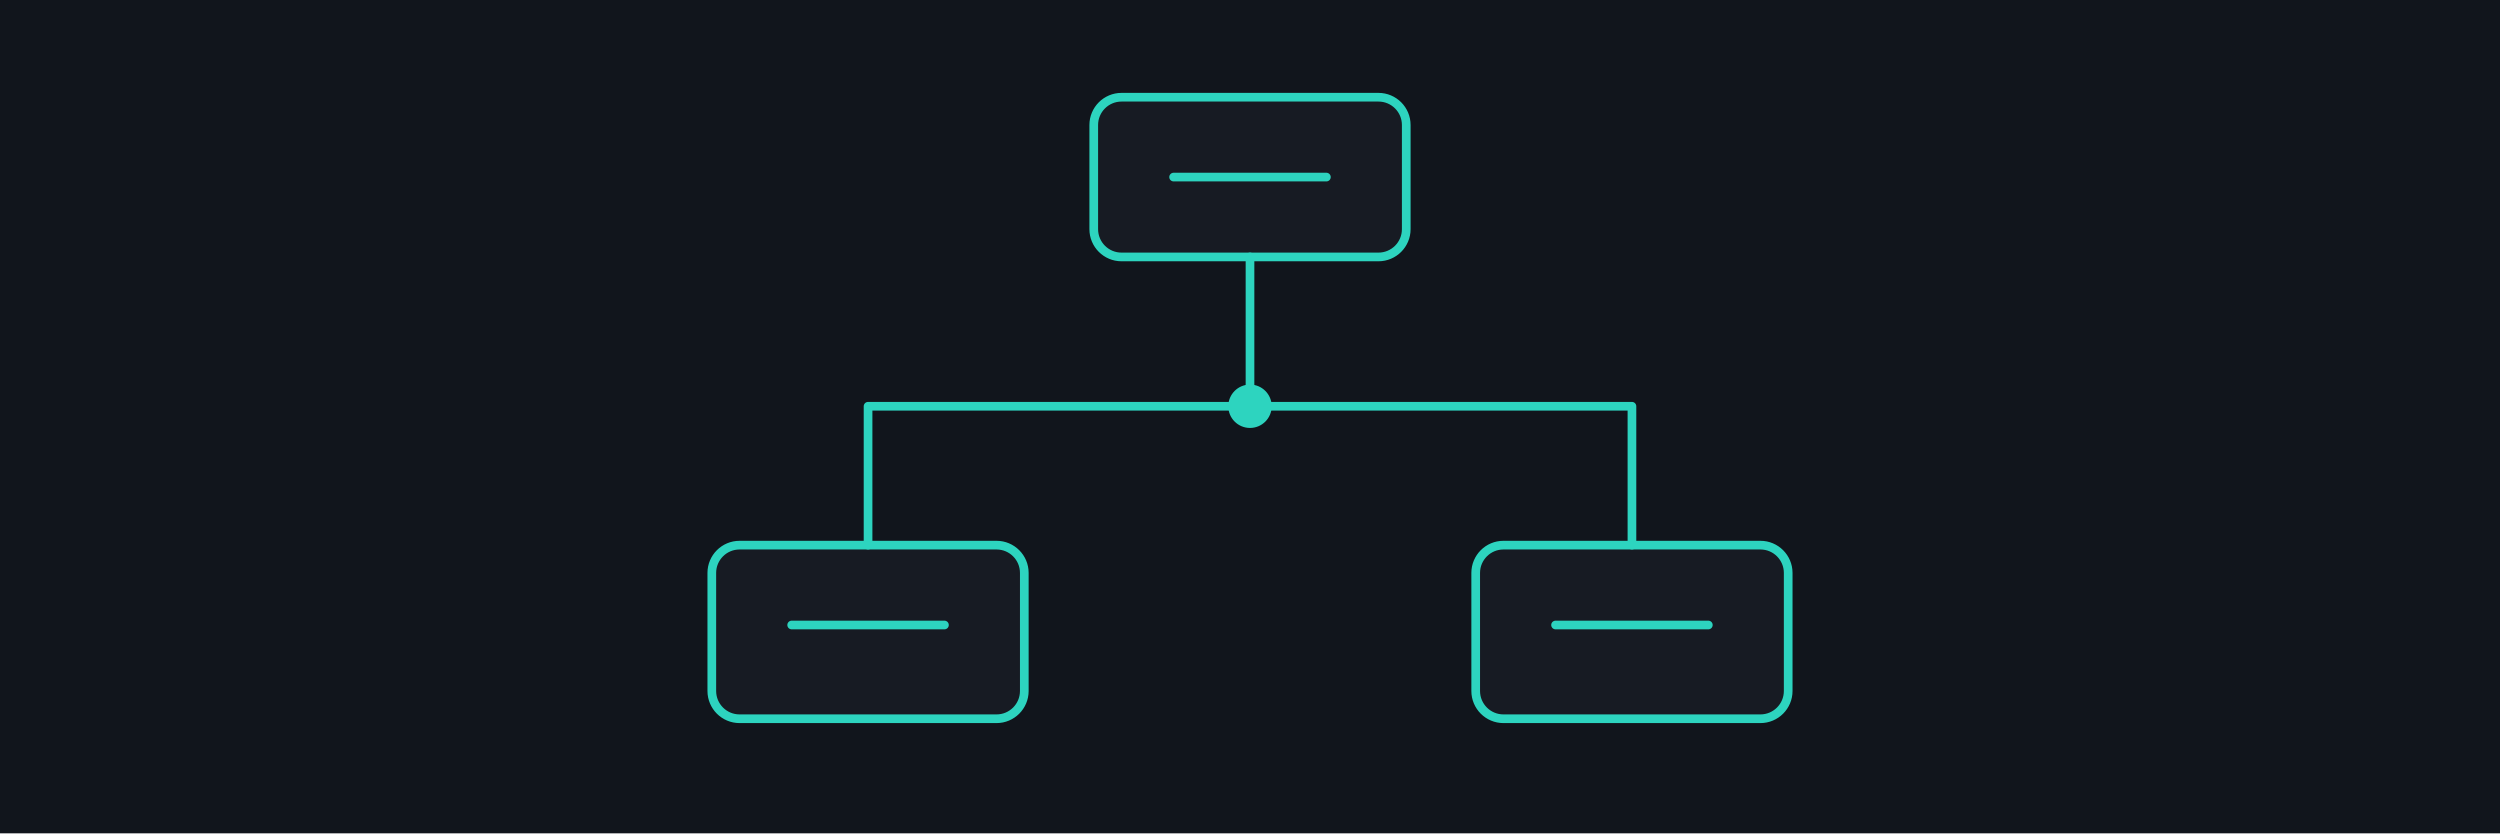
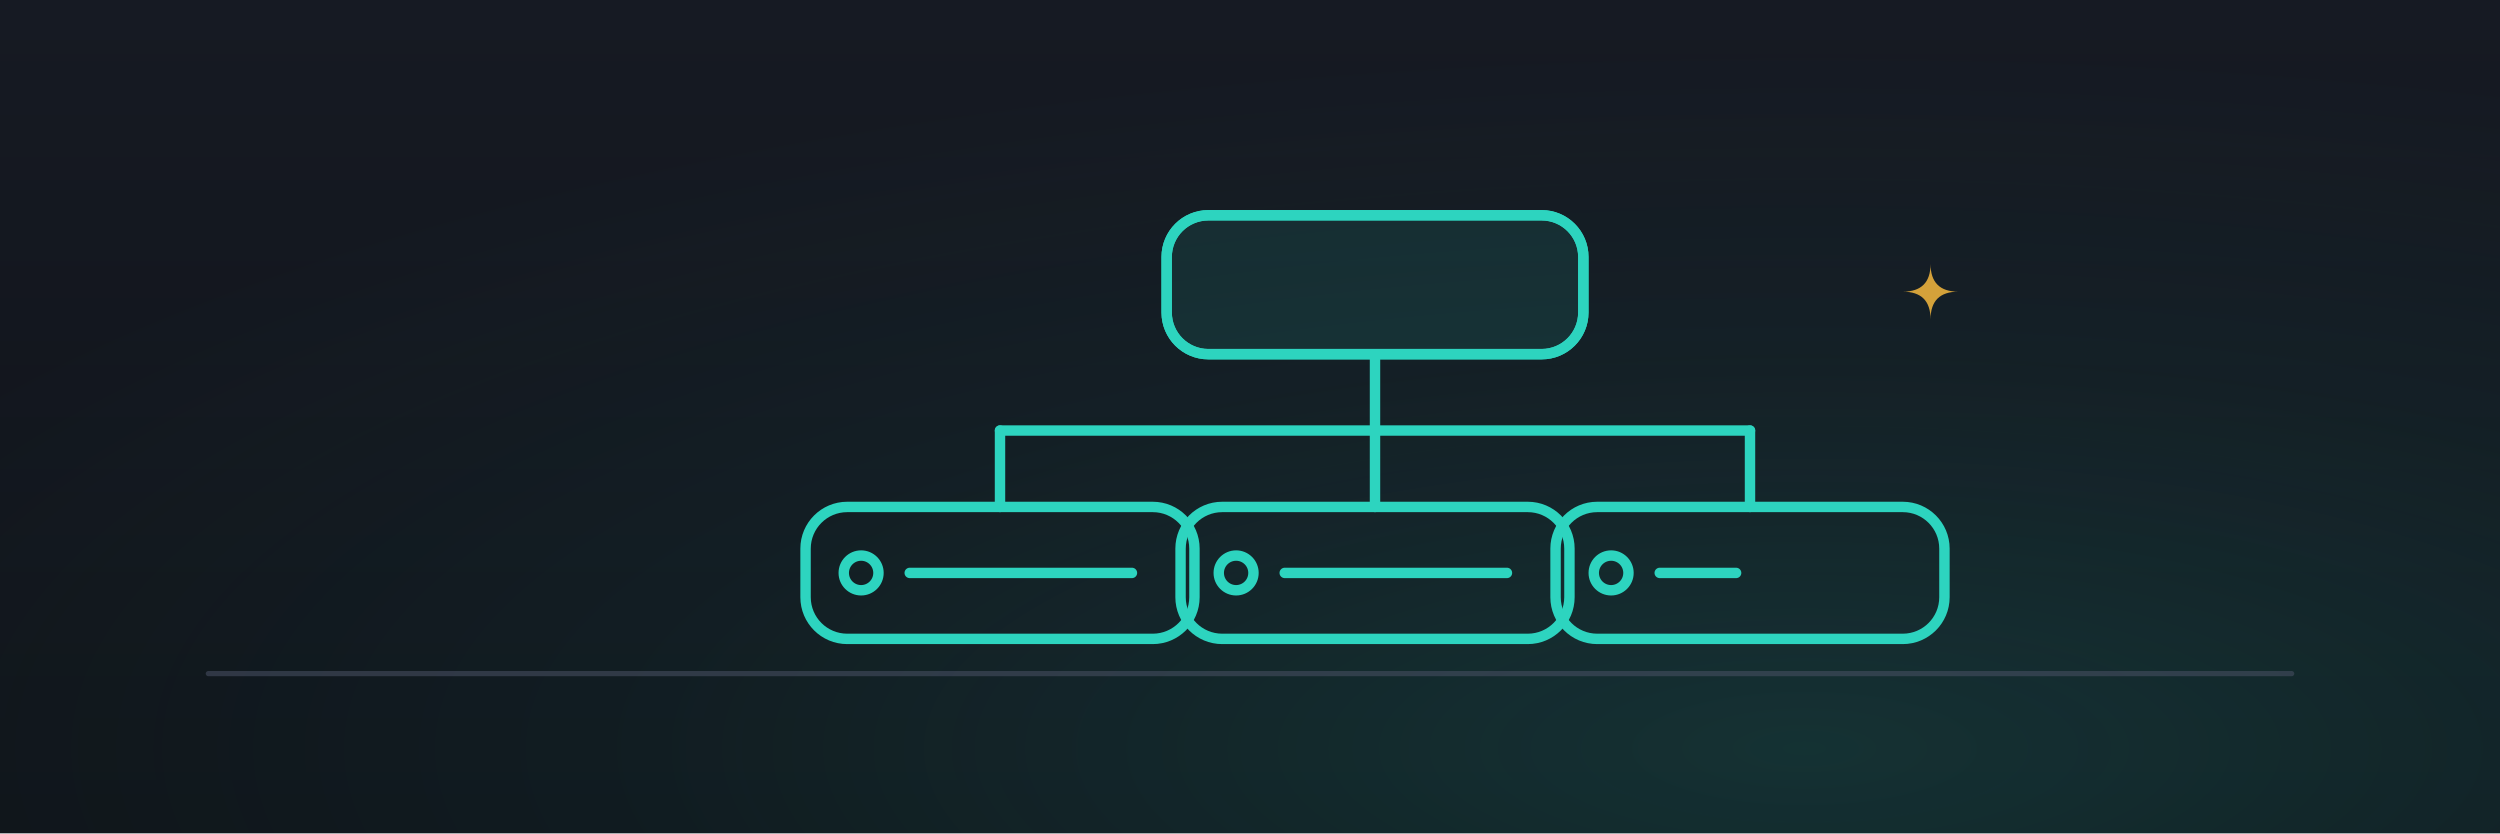
- <svg xmlns="http://www.w3.org/2000/svg" width="720" height="240" viewBox="0 0 720 240" role="img" aria-labelledby="title">
-   <rect width="720" height="240" fill="#11151C" />
-   <g color="#2DD4BF" fill="none" stroke="currentColor" stroke-width="2.5" stroke-linecap="round" stroke-linejoin="round">
-     <rect x="315" y="28" width="90" height="46" rx="8" fill="#171B23" stroke="currentColor" />
-     <rect x="205" y="157" width="90" height="50" rx="8" fill="#171B23" stroke="currentColor" />
-     <rect x="425" y="157" width="90" height="50" rx="8" fill="#171B23" stroke="currentColor" />
-     <path d="M360 74v43H250v40m110-40h110v40" fill="none" stroke="currentColor" />
-     <circle cx="360" cy="117" r="5" fill="currentColor" />
-     <path d="M228 180h44m176 0h44M338 51h44" fill="none" stroke="currentColor" />
+ <svg xmlns="http://www.w3.org/2000/svg" width="720" height="240" viewBox="0 0 720 240" role="img">
+   <defs>
+     <linearGradient id="bg" x1="0" y1="0" x2="0" y2="1">
+       <stop offset="0" stop-color="#161A23" />
+       <stop offset="1" stop-color="#0F1218" />
+     </linearGradient>
+     <radialGradient id="g-2DD4BF" cx="0.72" cy="0.9" r="0.85">
+       <stop offset="0" stop-color="#2DD4BF" stop-opacity="0.16" />
+       <stop offset="0.55" stop-color="#2DD4BF" stop-opacity="0.05" />
+       <stop offset="1" stop-color="#2DD4BF" stop-opacity="0" />
+     </radialGradient>
+   </defs>
+   <rect width="720" height="240" fill="url(#bg)" />
+   <rect width="720" height="240" fill="url(#g-2DD4BF)" />
+   <path d="M60 194 H 660" stroke="#4A5164" stroke-opacity="0.55" stroke-width="1.5" stroke-linecap="round" />
+   <g fill="none" stroke="#2DD4BF" stroke-width="3" stroke-linecap="round" stroke-linejoin="round">
+     <g fill="none" stroke="#2DD4BF" stroke-width="3" stroke-opacity="1.0" stroke-linecap="round" stroke-linejoin="round">
+       <rect x="336" y="62" width="120" height="40" rx="12" />
+       <rect x="336" y="62" width="120" height="40" rx="12" fill="#2DD4BF" fill-opacity="0.10" />
+       <line x1="396" y1="102" x2="396" y2="124" />
+       <path d="M 288 124 L 504 124" />
+       <line x1="288" y1="124" x2="288" y2="146" />
+       <line x1="396" y1="124" x2="396" y2="146" />
+       <line x1="504" y1="124" x2="504" y2="146" />
+       <rect x="232" y="146" width="112" height="38" rx="12" />
+       <rect x="340" y="146" width="112" height="38" rx="12" />
+       <rect x="448" y="146" width="112" height="38" rx="12" />
+       <circle cx="248" cy="165" r="5" />
+       <line x1="262" y1="165" x2="326" y2="165" />
+       <circle cx="356" cy="165" r="5" />
+       <line x1="370" y1="165" x2="434" y2="165" />
+       <circle cx="464" cy="165" r="5" />
+       <path d="M 478 165 L 500 165" />
+     </g>
  </g>
+   <path d="M 556 76 Q 556 84 564 84 Q 556 84 556 92 Q 556 84 548 84 Q 556 84 556 76" fill="#F5B83D" fill-opacity="0.85" stroke="none" />
</svg>
